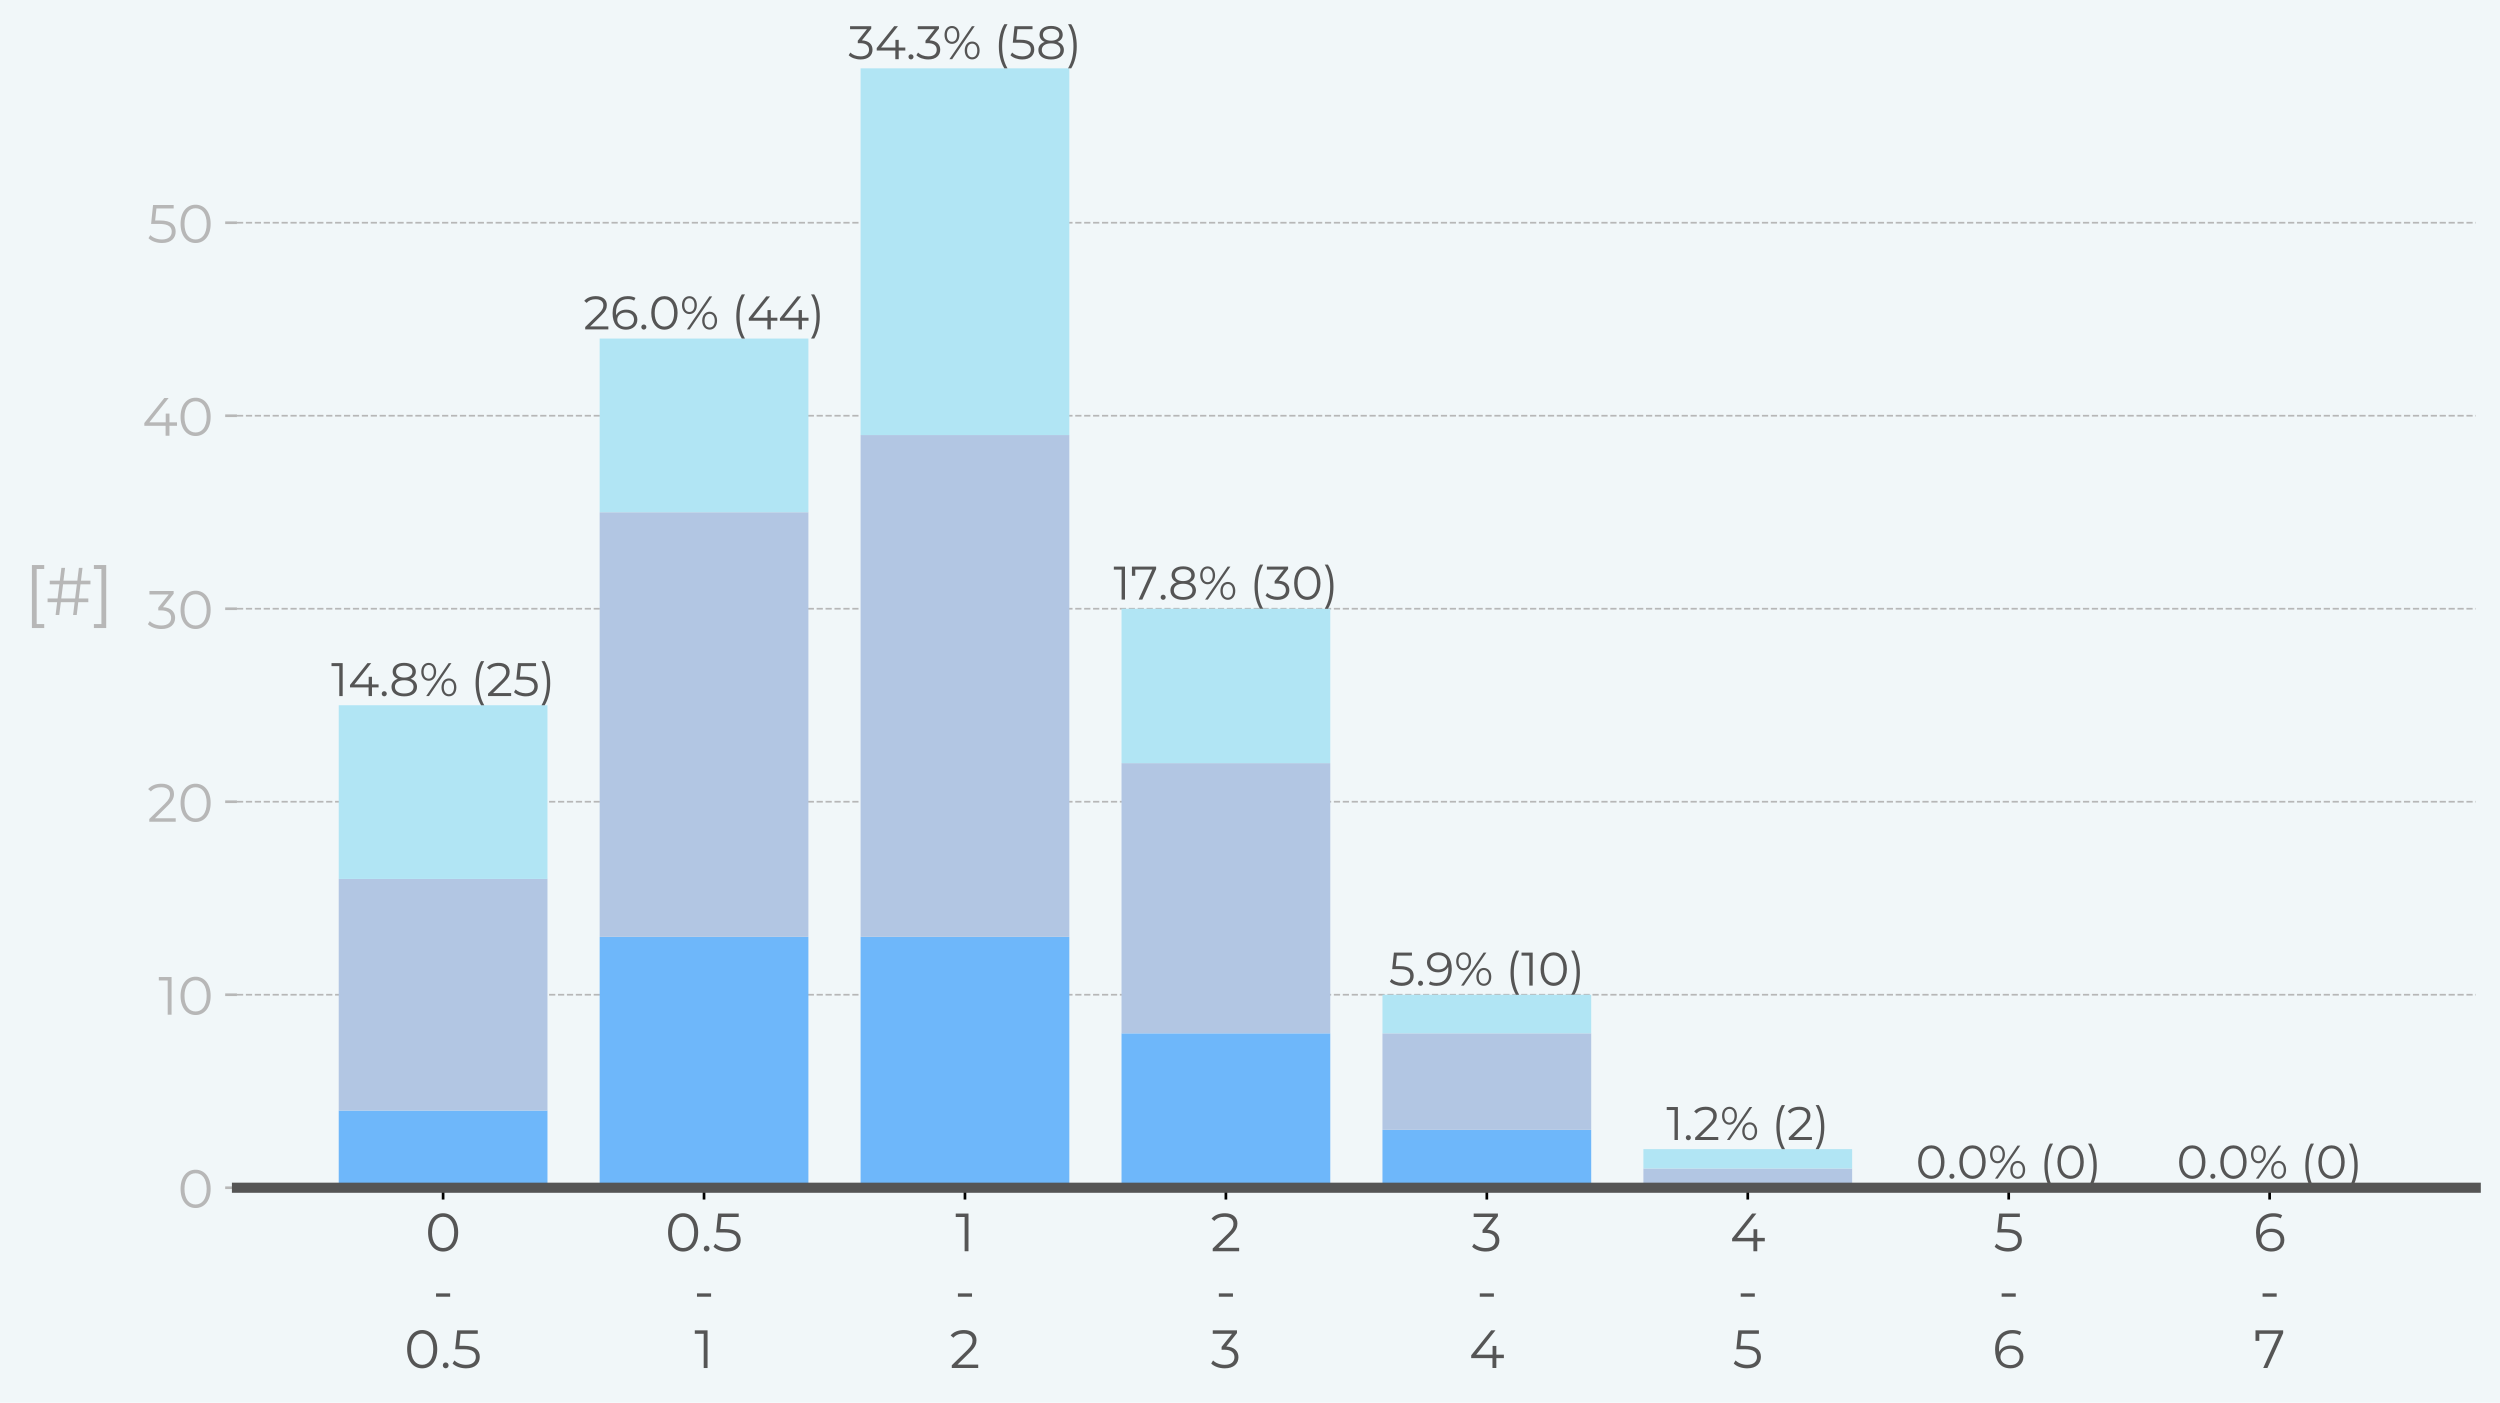
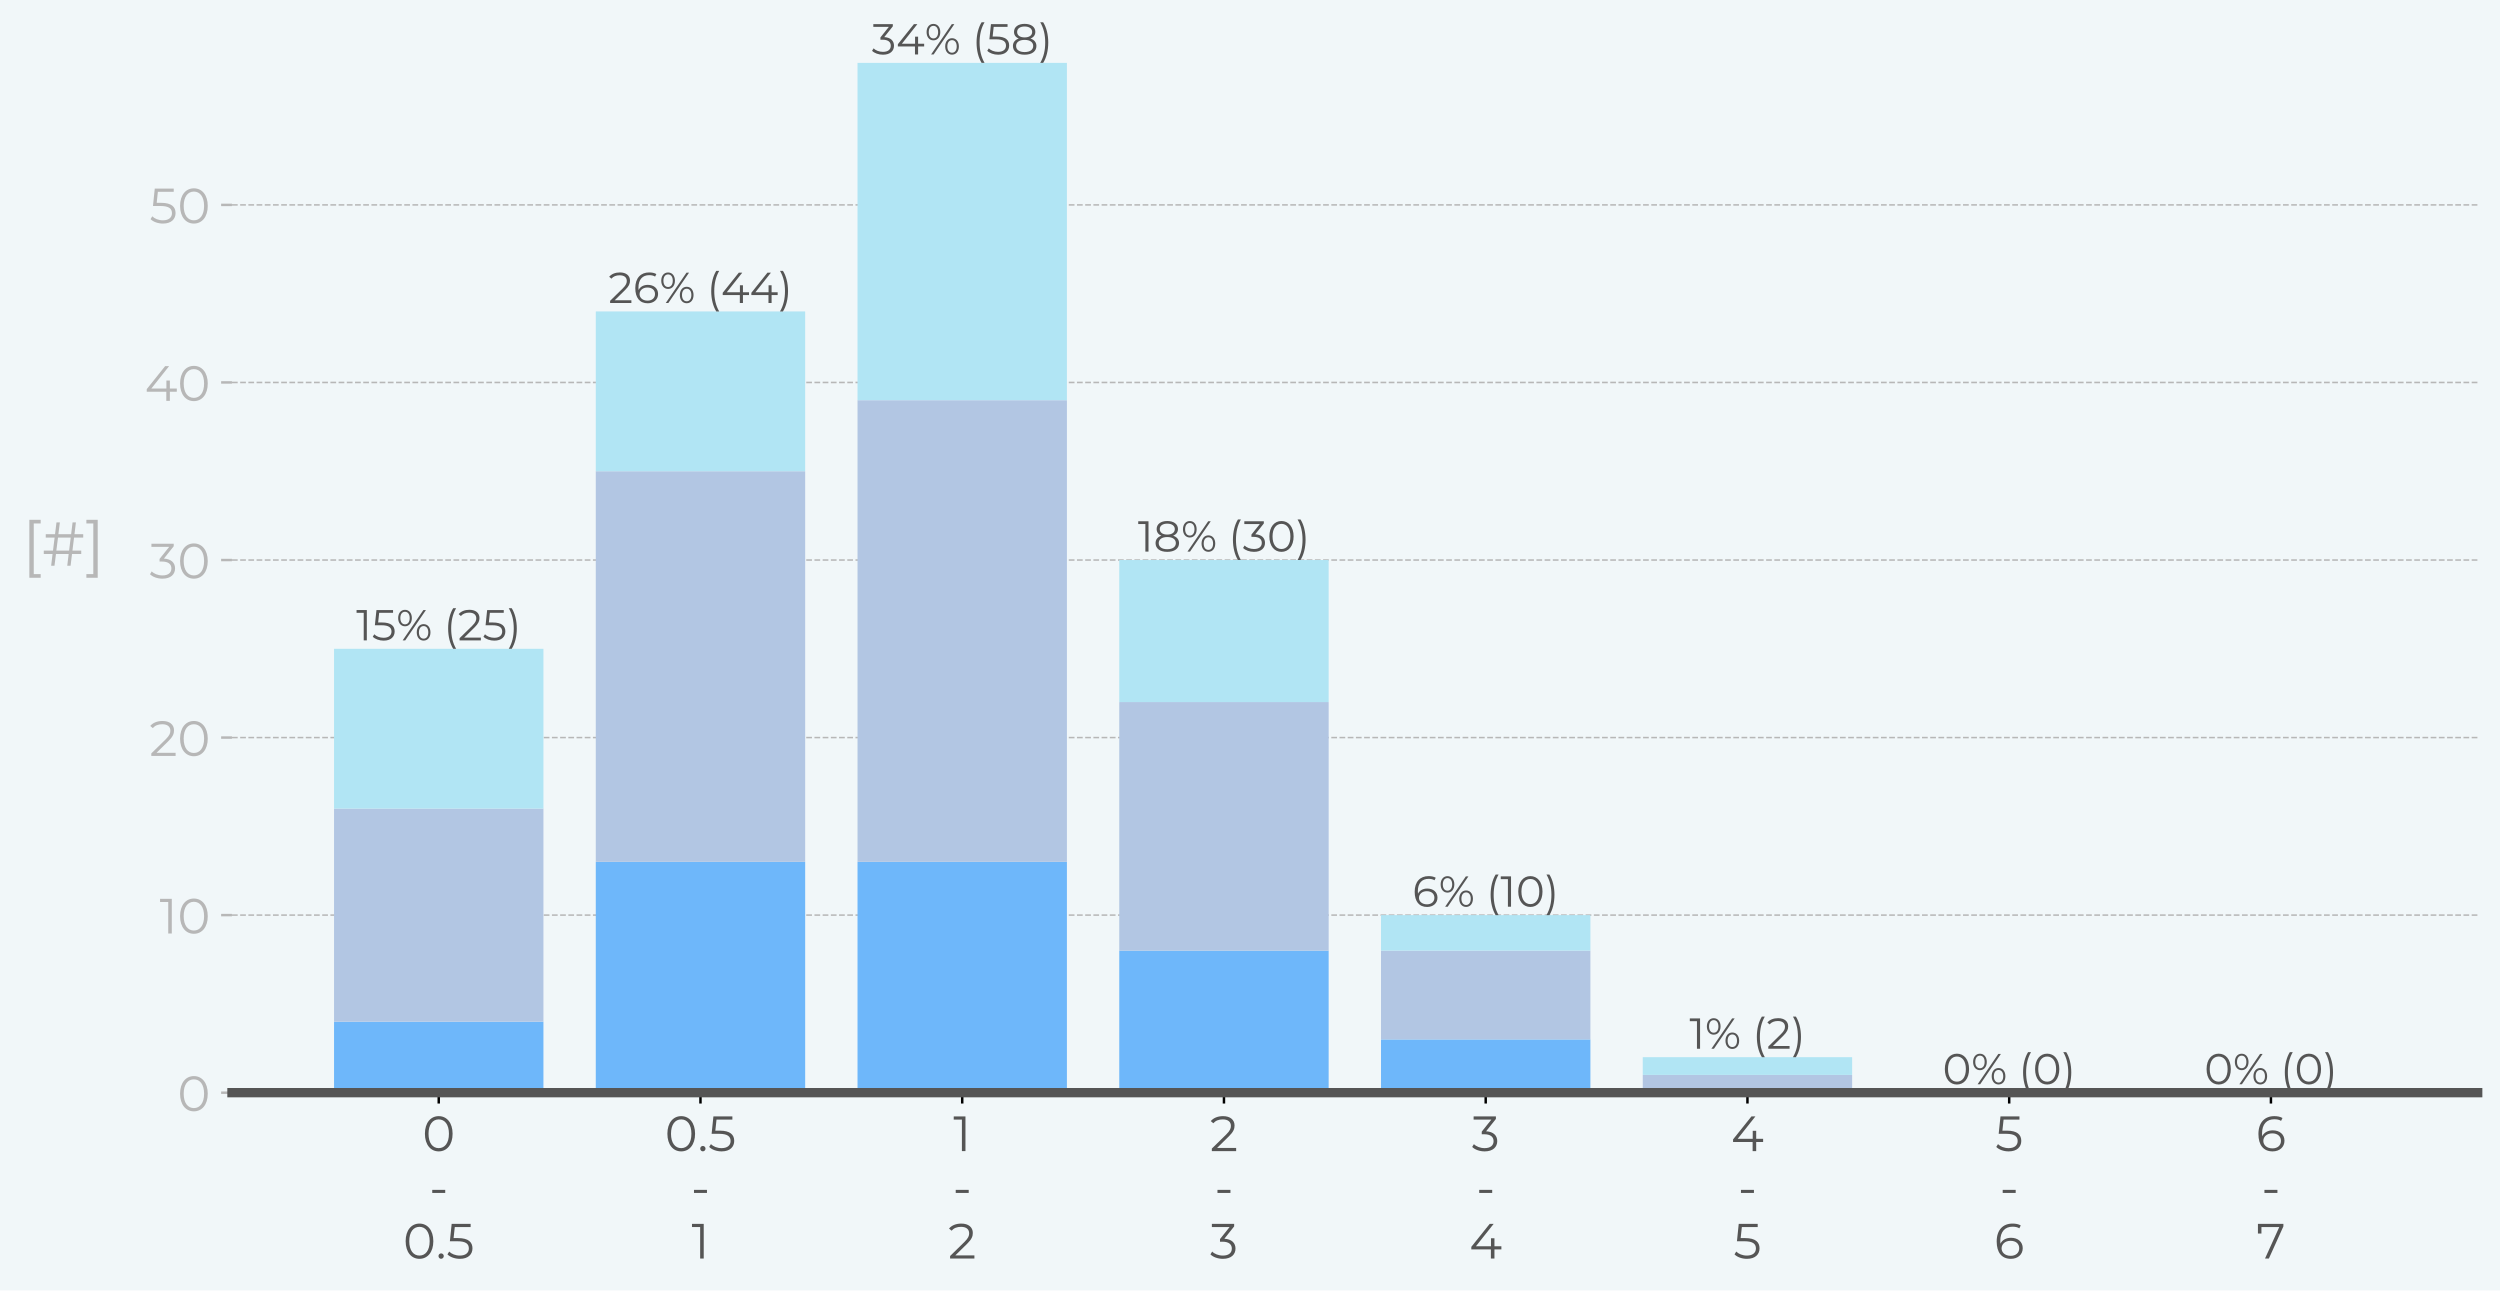
- <svg xmlns="http://www.w3.org/2000/svg" xmlns:xlink="http://www.w3.org/1999/xlink" width="742.895pt" height="416.827pt" viewBox="0 0 742.895 416.827" version="1.1">
+ <svg xmlns="http://www.w3.org/2000/svg" xmlns:xlink="http://www.w3.org/1999/xlink" width="807.524pt" height="416.827pt" viewBox="0 0 807.524 416.827" version="1.1">
  <defs>
    <style type="text/css">*{stroke-linejoin: round; stroke-linecap: butt}</style>
  </defs>
  <g id="figure_1">
    <g id="patch_1">
-       <path d="M 0 416.827  L 742.895 416.827  L 742.895 0  L 0 0  z " style="fill: #f1f7f9" />
+       <path d="M 0 416.827  L 807.524 416.827  L 807.524 0  L 0 0  z " style="fill: #f1f7f9" />
    </g>
    <g id="axes_1">
      <g id="patch_2">
-         <path d="M 70.415 352.945  L 735.695 352.945  L 735.695 20.305  L 70.415 20.305  z " style="fill: #f1f7f9" />
+         <path d="M 74.924 352.945  L 800.324 352.945  L 800.324 20.305  L 74.924 20.305  z " style="fill: #f1f7f9" />
      </g>
      <g id="matplotlib.axis_1">
        <g id="xtick_1">
          <g id="line2d_1">
            <defs>
-               <path id="m413737d25c" d="M 0 0  L 0 3.5  " style="stroke: #000000; stroke-width: 0.8" />
+               <path id="md877d43678" d="M 0 0  L 0 3.5  " style="stroke: #000000; stroke-width: 0.8" />
            </defs>
            <g>
-               <use xlink:href="#m413737d25c" x="131.67" y="352.945" style="stroke: #000000; stroke-width: 0.8" />
+               <use xlink:href="#md877d43678" x="141.715" y="352.945" style="stroke: #000000; stroke-width: 0.8" />
            </g>
          </g>
          <g id="text_1">
-             <g style="fill: #555555" transform="translate(126.3739 371.8178)scale(0.16 -0.16)">
+             <g style="fill: #555555" transform="translate(136.4184 371.8178)scale(0.16 -0.16)">
              <defs>
                <path id="Montserrat-Regular-30" d="M 2118 -38  C 3155 -38 3910 813 3910 2240  C 3910 3667 3155 4518 2118 4518  C 1082 4518 333 3667 333 2240  C 333 813 1082 -38 2118 -38  z M 2118 384  C 1338 384 800 1043 800 2240  C 800 3437 1338 4096 2118 4096  C 2899 4096 3437 3437 3437 2240  C 3437 1043 2899 384 2118 384  z " transform="scale(0.015625)" />
              </defs>
              <use xlink:href="#Montserrat-Regular-30" />
            </g>
-             <g style="fill: #555555" transform="translate(128.6139 389.1698)scale(0.16 -0.16)">
+             <g style="fill: #555555" transform="translate(138.6584 389.1698)scale(0.16 -0.16)">
              <defs>
                <path id="Montserrat-Regular-2d" d="M 384 1536  L 2061 1536  L 2061 1933  L 384 1933  L 384 1536  z " transform="scale(0.015625)" />
              </defs>
              <use xlink:href="#Montserrat-Regular-2d" />
            </g>
-             <g style="fill: #555555" transform="translate(120.1501 406.5218)scale(0.16 -0.16)">
+             <g style="fill: #555555" transform="translate(130.1947 406.5218)scale(0.16 -0.16)">
              <defs>
                <path id="Montserrat-Regular-2e" d="M 678 -32  C 864 -32 1024 122 1024 320  C 1024 518 864 666 678 666  C 493 666 339 518 339 320  C 339 122 493 -32 678 -32  z " transform="scale(0.015625)" />
                <path id="Montserrat-Regular-35" d="M 1510 2643  L 934 2643  L 1088 4070  L 3136 4070  L 3136 4480  L 685 4480  L 454 2234  L 1408 2234  C 2547 2234 2906 1875 2906 1299  C 2906 755 2502 384 1741 384  C 1165 384 653 602 365 902  L 141 538  C 486 186 1101 -38 1747 -38  C 2842 -38 3373 557 3373 1318  C 3373 2112 2861 2643 1510 2643  z " transform="scale(0.015625)" />
              </defs>
              <use xlink:href="#Montserrat-Regular-30" />
              <use xlink:href="#Montserrat-Regular-2e" x="66.2" />
              <use xlink:href="#Montserrat-Regular-35" x="87.4" />
            </g>
          </g>
        </g>
        <g id="xtick_2">
          <g id="line2d_2">
            <g>
-               <use xlink:href="#m413737d25c" x="209.209" y="352.945" style="stroke: #000000; stroke-width: 0.8" />
+               <use xlink:href="#md877d43678" x="226.26" y="352.945" style="stroke: #000000; stroke-width: 0.8" />
            </g>
          </g>
          <g id="text_2">
-             <g style="fill: #555555" transform="translate(197.6886 371.8178)scale(0.16 -0.16)">
+             <g style="fill: #555555" transform="translate(214.7401 371.8178)scale(0.16 -0.16)">
              <use xlink:href="#Montserrat-Regular-30" />
              <use xlink:href="#Montserrat-Regular-2e" x="66.2" />
              <use xlink:href="#Montserrat-Regular-35" x="87.4" />
            </g>
-             <g style="fill: #555555" transform="translate(206.1523 389.1698)scale(0.16 -0.16)">
-               <use xlink:href="#Montserrat-Regular-2d" />
-             </g>
-             <g style="fill: #555555" transform="translate(206.3211 406.5218)scale(0.16 -0.16)">
+             <g style="fill: #555555" transform="translate(223.2039 389.1698)scale(0.16 -0.16)">
+               <use xlink:href="#Montserrat-Regular-2d" />
+             </g>
+             <g style="fill: #555555" transform="translate(223.3726 406.5218)scale(0.16 -0.16)">
              <defs>
                <path id="Montserrat-Regular-31" d="M 58 4480  L 58 4070  L 1114 4070  L 1114 0  L 1574 0  L 1574 4480  L 58 4480  z " transform="scale(0.015625)" />
              </defs>
              <use xlink:href="#Montserrat-Regular-31" />
            </g>
          </g>
        </g>
        <g id="xtick_3">
          <g id="line2d_3">
            <g>
-               <use xlink:href="#m413737d25c" x="286.747" y="352.945" style="stroke: #000000; stroke-width: 0.8" />
+               <use xlink:href="#md877d43678" x="310.806" y="352.945" style="stroke: #000000; stroke-width: 0.8" />
            </g>
          </g>
          <g id="text_3">
-             <g style="fill: #555555" transform="translate(283.8596 371.8178)scale(0.16 -0.16)">
+             <g style="fill: #555555" transform="translate(307.9181 371.8178)scale(0.16 -0.16)">
              <use xlink:href="#Montserrat-Regular-31" />
            </g>
-             <g style="fill: #555555" transform="translate(283.6908 389.1698)scale(0.16 -0.16)">
-               <use xlink:href="#Montserrat-Regular-2d" />
-             </g>
-             <g style="fill: #555555" transform="translate(282.2033 406.5218)scale(0.16 -0.16)">
+             <g style="fill: #555555" transform="translate(307.7493 389.1698)scale(0.16 -0.16)">
+               <use xlink:href="#Montserrat-Regular-2d" />
+             </g>
+             <g style="fill: #555555" transform="translate(306.2618 406.5218)scale(0.16 -0.16)">
              <defs>
                <path id="Montserrat-Regular-32" d="M 928 410  L 2451 1907  C 3053 2496 3187 2880 3187 3309  C 3187 4058 2611 4518 1702 4518  C 1018 4518 461 4288 115 3878  L 442 3597  C 736 3936 1139 4096 1664 4096  C 2349 4096 2714 3776 2714 3258  C 2714 2950 2618 2650 2112 2150  L 250 326  L 250 0  L 3392 0  L 3392 410  L 928 410  z " transform="scale(0.015625)" />
              </defs>
              <use xlink:href="#Montserrat-Regular-32" />
            </g>
          </g>
        </g>
        <g id="xtick_4">
          <g id="line2d_4">
            <g>
-               <use xlink:href="#m413737d25c" x="364.286" y="352.945" style="stroke: #000000; stroke-width: 0.8" />
+               <use xlink:href="#md877d43678" x="395.351" y="352.945" style="stroke: #000000; stroke-width: 0.8" />
            </g>
          </g>
          <g id="text_4">
-             <g style="fill: #555555" transform="translate(359.7418 371.8178)scale(0.16 -0.16)">
+             <g style="fill: #555555" transform="translate(390.8073 371.8178)scale(0.16 -0.16)">
              <use xlink:href="#Montserrat-Regular-32" />
            </g>
-             <g style="fill: #555555" transform="translate(361.2293 389.1698)scale(0.16 -0.16)">
-               <use xlink:href="#Montserrat-Regular-2d" />
-             </g>
-             <g style="fill: #555555" transform="translate(359.773 406.5218)scale(0.16 -0.16)">
+             <g style="fill: #555555" transform="translate(392.2948 389.1698)scale(0.16 -0.16)">
+               <use xlink:href="#Montserrat-Regular-2d" />
+             </g>
+             <g style="fill: #555555" transform="translate(390.8385 406.5218)scale(0.16 -0.16)">
              <defs>
                <path id="Montserrat-Regular-33" d="M 1856 2560  L 3123 4154  L 3123 4480  L 243 4480  L 243 4070  L 2534 4070  L 1293 2515  L 1293 2176  L 1613 2176  C 2445 2176 2822 1824 2822 1286  C 2822 730 2413 384 1670 384  C 1088 384 570 602 282 902  L 58 538  C 403 186 1024 -38 1670 -38  C 2752 -38 3296 538 3296 1286  C 3296 2003 2816 2509 1856 2560  z " transform="scale(0.015625)" />
              </defs>
              <use xlink:href="#Montserrat-Regular-33" />
            </g>
          </g>
        </g>
        <g id="xtick_5">
          <g id="line2d_5">
            <g>
-               <use xlink:href="#m413737d25c" x="441.824" y="352.945" style="stroke: #000000; stroke-width: 0.8" />
+               <use xlink:href="#md877d43678" x="479.896" y="352.945" style="stroke: #000000; stroke-width: 0.8" />
            </g>
          </g>
          <g id="text_5">
-             <g style="fill: #555555" transform="translate(437.3115 371.8178)scale(0.16 -0.16)">
+             <g style="fill: #555555" transform="translate(475.384 371.8178)scale(0.16 -0.16)">
              <use xlink:href="#Montserrat-Regular-33" />
            </g>
-             <g style="fill: #555555" transform="translate(438.7677 389.1698)scale(0.16 -0.16)">
-               <use xlink:href="#Montserrat-Regular-2d" />
-             </g>
-             <g style="fill: #555555" transform="translate(436.5365 406.5218)scale(0.16 -0.16)">
+             <g style="fill: #555555" transform="translate(476.8402 389.1698)scale(0.16 -0.16)">
+               <use xlink:href="#Montserrat-Regular-2d" />
+             </g>
+             <g style="fill: #555555" transform="translate(474.609 406.5218)scale(0.16 -0.16)">
              <defs>
                <path id="Montserrat-Regular-34" d="M 4141 1587  L 3245 1587  L 3245 2624  L 2797 2624  L 2797 1587  L 851 1587  L 3142 4480  L 2630 4480  L 256 1510  L 256 1178  L 2784 1178  L 2784 0  L 3245 0  L 3245 1178  L 4141 1178  L 4141 1587  z " transform="scale(0.015625)" />
              </defs>
              <use xlink:href="#Montserrat-Regular-34" />
            </g>
          </g>
        </g>
        <g id="xtick_6">
          <g id="line2d_6">
            <g>
-               <use xlink:href="#m413737d25c" x="519.362" y="352.945" style="stroke: #000000; stroke-width: 0.8" />
+               <use xlink:href="#md877d43678" x="564.442" y="352.945" style="stroke: #000000; stroke-width: 0.8" />
            </g>
          </g>
          <g id="text_6">
-             <g style="fill: #555555" transform="translate(514.0749 371.8178)scale(0.16 -0.16)">
+             <g style="fill: #555555" transform="translate(559.1544 371.8178)scale(0.16 -0.16)">
              <use xlink:href="#Montserrat-Regular-34" />
            </g>
-             <g style="fill: #555555" transform="translate(516.3062 389.1698)scale(0.16 -0.16)">
-               <use xlink:href="#Montserrat-Regular-2d" />
-             </g>
-             <g style="fill: #555555" transform="translate(514.8349 406.5218)scale(0.16 -0.16)">
+             <g style="fill: #555555" transform="translate(561.3857 389.1698)scale(0.16 -0.16)">
+               <use xlink:href="#Montserrat-Regular-2d" />
+             </g>
+             <g style="fill: #555555" transform="translate(559.9144 406.5218)scale(0.16 -0.16)">
              <use xlink:href="#Montserrat-Regular-35" />
            </g>
          </g>
        </g>
        <g id="xtick_7">
          <g id="line2d_7">
            <g>
-               <use xlink:href="#m413737d25c" x="596.901" y="352.945" style="stroke: #000000; stroke-width: 0.8" />
+               <use xlink:href="#md877d43678" x="648.987" y="352.945" style="stroke: #000000; stroke-width: 0.8" />
            </g>
          </g>
          <g id="text_7">
-             <g style="fill: #555555" transform="translate(592.3734 371.8178)scale(0.16 -0.16)">
+             <g style="fill: #555555" transform="translate(644.4599 371.8178)scale(0.16 -0.16)">
              <use xlink:href="#Montserrat-Regular-35" />
            </g>
-             <g style="fill: #555555" transform="translate(593.8447 389.1698)scale(0.16 -0.16)">
-               <use xlink:href="#Montserrat-Regular-2d" />
-             </g>
-             <g style="fill: #555555" transform="translate(592.0284 406.5218)scale(0.16 -0.16)">
+             <g style="fill: #555555" transform="translate(645.9311 389.1698)scale(0.16 -0.16)">
+               <use xlink:href="#Montserrat-Regular-2d" />
+             </g>
+             <g style="fill: #555555" transform="translate(644.1149 406.5218)scale(0.16 -0.16)">
              <defs>
                <path id="Montserrat-Regular-36" d="M 2189 2682  C 1568 2682 1043 2406 819 1914  C 806 2048 800 2176 800 2278  C 800 3494 1421 4115 2387 4115  C 2720 4115 3027 4058 3258 3904  L 3443 4275  C 3162 4448 2784 4518 2381 4518  C 1165 4518 333 3725 333 2202  C 333 787 979 -38 2170 -38  C 3040 -38 3699 499 3699 1338  C 3699 2157 3078 2682 2189 2682  z M 2150 352  C 1376 352 966 819 966 1312  C 966 1869 1434 2291 2118 2291  C 2810 2291 3245 1914 3245 1325  C 3245 730 2797 352 2150 352  z " transform="scale(0.015625)" />
              </defs>
              <use xlink:href="#Montserrat-Regular-36" />
            </g>
          </g>
        </g>
        <g id="xtick_8">
          <g id="line2d_8">
            <g>
-               <use xlink:href="#m413737d25c" x="674.439" y="352.945" style="stroke: #000000; stroke-width: 0.8" />
+               <use xlink:href="#md877d43678" x="733.533" y="352.945" style="stroke: #000000; stroke-width: 0.8" />
            </g>
          </g>
          <g id="text_8">
-             <g style="fill: #555555" transform="translate(669.5669 371.8178)scale(0.16 -0.16)">
+             <g style="fill: #555555" transform="translate(728.6603 371.8178)scale(0.16 -0.16)">
              <use xlink:href="#Montserrat-Regular-36" />
            </g>
-             <g style="fill: #555555" transform="translate(671.3831 389.1698)scale(0.16 -0.16)">
-               <use xlink:href="#Montserrat-Regular-2d" />
-             </g>
-             <g style="fill: #555555" transform="translate(669.7269 406.5218)scale(0.16 -0.16)">
+             <g style="fill: #555555" transform="translate(730.4766 389.1698)scale(0.16 -0.16)">
+               <use xlink:href="#Montserrat-Regular-2d" />
+             </g>
+             <g style="fill: #555555" transform="translate(728.8203 406.5218)scale(0.16 -0.16)">
              <defs>
                <path id="Montserrat-Regular-37" d="M 205 4480  L 205 3232  L 659 3232  L 659 4070  L 2963 4070  L 1120 0  L 1619 0  L 3494 4154  L 3494 4480  L 205 4480  z " transform="scale(0.015625)" />
              </defs>
              <use xlink:href="#Montserrat-Regular-37" />
            </g>
          </g>
        </g>
      </g>
      <g id="matplotlib.axis_2">
        <g id="ytick_1">
          <g id="line2d_9">
-             <path d="M 70.415 352.945  L 735.695 352.945  " clip-path="url(#p06ac312269)" style="fill: none; stroke-dasharray: 1.85,0.8; stroke-dashoffset: 0; stroke: #b7b7b7; stroke-width: 0.5" />
+             <path d="M 74.924 352.945  L 800.324 352.945  " clip-path="url(#p39ea3e516c)" style="fill: none; stroke-dasharray: 1.85,0.8; stroke-dashoffset: 0; stroke: #b7b7b7; stroke-width: 0.5" />
          </g>
          <g id="line2d_10">
            <defs>
-               <path id="md0d1bc5f79" d="M 0 0  L -3.5 0  " style="stroke: #b7b7b7; stroke-width: 0.8" />
+               <path id="m208ead49e6" d="M 0 0  L -3.5 0  " style="stroke: #b7b7b7; stroke-width: 0.8" />
            </defs>
            <g>
-               <use xlink:href="#md0d1bc5f79" x="70.415" y="352.945" style="fill: #b7b7b7; stroke: #b7b7b7; stroke-width: 0.8" />
+               <use xlink:href="#m208ead49e6" x="74.924" y="352.945" style="fill: #b7b7b7; stroke: #b7b7b7; stroke-width: 0.8" />
            </g>
          </g>
          <g id="text_9">
-             <g style="fill: #b7b7b7" transform="translate(52.82225 358.8816)scale(0.16 -0.16)">
+             <g style="fill: #b7b7b7" transform="translate(57.33125 358.8816)scale(0.16 -0.16)">
              <use xlink:href="#Montserrat-Regular-30" />
            </g>
          </g>
        </g>
        <g id="ytick_2">
          <g id="line2d_11">
-             <path d="M 70.415 295.594  L 735.695 295.594  " clip-path="url(#p06ac312269)" style="fill: none; stroke-dasharray: 1.85,0.8; stroke-dashoffset: 0; stroke: #b7b7b7; stroke-width: 0.5" />
+             <path d="M 74.924 295.594  L 800.324 295.594  " clip-path="url(#p39ea3e516c)" style="fill: none; stroke-dasharray: 1.85,0.8; stroke-dashoffset: 0; stroke: #b7b7b7; stroke-width: 0.5" />
          </g>
          <g id="line2d_12">
            <g>
-               <use xlink:href="#md0d1bc5f79" x="70.415" y="295.594" style="fill: #b7b7b7; stroke: #b7b7b7; stroke-width: 0.8" />
+               <use xlink:href="#m208ead49e6" x="74.924" y="295.594" style="fill: #b7b7b7; stroke: #b7b7b7; stroke-width: 0.8" />
            </g>
          </g>
          <g id="text_10">
-             <g style="fill: #b7b7b7" transform="translate(47.04725 301.5298)scale(0.16 -0.16)">
+             <g style="fill: #b7b7b7" transform="translate(51.55625 301.5298)scale(0.16 -0.16)">
              <use xlink:href="#Montserrat-Regular-31" />
              <use xlink:href="#Montserrat-Regular-30" x="36.1" />
            </g>
          </g>
        </g>
        <g id="ytick_3">
          <g id="line2d_13">
-             <path d="M 70.415 238.242  L 735.695 238.242  " clip-path="url(#p06ac312269)" style="fill: none; stroke-dasharray: 1.85,0.8; stroke-dashoffset: 0; stroke: #b7b7b7; stroke-width: 0.5" />
+             <path d="M 74.924 238.242  L 800.324 238.242  " clip-path="url(#p39ea3e516c)" style="fill: none; stroke-dasharray: 1.85,0.8; stroke-dashoffset: 0; stroke: #b7b7b7; stroke-width: 0.5" />
          </g>
          <g id="line2d_14">
            <g>
-               <use xlink:href="#md0d1bc5f79" x="70.415" y="238.242" style="fill: #b7b7b7; stroke: #b7b7b7; stroke-width: 0.8" />
+               <use xlink:href="#m208ead49e6" x="74.924" y="238.242" style="fill: #b7b7b7; stroke: #b7b7b7; stroke-width: 0.8" />
            </g>
          </g>
          <g id="text_11">
-             <g style="fill: #b7b7b7" transform="translate(43.73475 244.1781)scale(0.16 -0.16)">
+             <g style="fill: #b7b7b7" transform="translate(48.24375 244.1781)scale(0.16 -0.16)">
              <use xlink:href="#Montserrat-Regular-32" />
              <use xlink:href="#Montserrat-Regular-30" x="56.8" />
            </g>
          </g>
        </g>
        <g id="ytick_4">
          <g id="line2d_15">
-             <path d="M 70.415 180.89  L 735.695 180.89  " clip-path="url(#p06ac312269)" style="fill: none; stroke-dasharray: 1.85,0.8; stroke-dashoffset: 0; stroke: #b7b7b7; stroke-width: 0.5" />
+             <path d="M 74.924 180.89  L 800.324 180.89  " clip-path="url(#p39ea3e516c)" style="fill: none; stroke-dasharray: 1.85,0.8; stroke-dashoffset: 0; stroke: #b7b7b7; stroke-width: 0.5" />
          </g>
          <g id="line2d_16">
            <g>
-               <use xlink:href="#md0d1bc5f79" x="70.415" y="180.89" style="fill: #b7b7b7; stroke: #b7b7b7; stroke-width: 0.8" />
+               <use xlink:href="#m208ead49e6" x="74.924" y="180.89" style="fill: #b7b7b7; stroke: #b7b7b7; stroke-width: 0.8" />
            </g>
          </g>
          <g id="text_12">
-             <g style="fill: #b7b7b7" transform="translate(43.79725 186.8264)scale(0.16 -0.16)">
+             <g style="fill: #b7b7b7" transform="translate(48.30625 186.8264)scale(0.16 -0.16)">
              <use xlink:href="#Montserrat-Regular-33" />
              <use xlink:href="#Montserrat-Regular-30" x="56.4" />
            </g>
          </g>
        </g>
        <g id="ytick_5">
          <g id="line2d_17">
-             <path d="M 70.415 123.538  L 735.695 123.538  " clip-path="url(#p06ac312269)" style="fill: none; stroke-dasharray: 1.85,0.8; stroke-dashoffset: 0; stroke: #b7b7b7; stroke-width: 0.5" />
+             <path d="M 74.924 123.538  L 800.324 123.538  " clip-path="url(#p39ea3e516c)" style="fill: none; stroke-dasharray: 1.85,0.8; stroke-dashoffset: 0; stroke: #b7b7b7; stroke-width: 0.5" />
          </g>
          <g id="line2d_18">
            <g>
-               <use xlink:href="#md0d1bc5f79" x="70.415" y="123.538" style="fill: #b7b7b7; stroke: #b7b7b7; stroke-width: 0.8" />
+               <use xlink:href="#m208ead49e6" x="74.924" y="123.538" style="fill: #b7b7b7; stroke: #b7b7b7; stroke-width: 0.8" />
            </g>
          </g>
          <g id="text_13">
-             <g style="fill: #b7b7b7" transform="translate(42.24725 129.4747)scale(0.16 -0.16)">
+             <g style="fill: #b7b7b7" transform="translate(46.75625 129.4747)scale(0.16 -0.16)">
              <use xlink:href="#Montserrat-Regular-34" />
              <use xlink:href="#Montserrat-Regular-30" x="66.1" />
            </g>
          </g>
        </g>
        <g id="ytick_6">
          <g id="line2d_19">
-             <path d="M 70.415 66.187  L 735.695 66.187  " clip-path="url(#p06ac312269)" style="fill: none; stroke-dasharray: 1.85,0.8; stroke-dashoffset: 0; stroke: #b7b7b7; stroke-width: 0.5" />
+             <path d="M 74.924 66.187  L 800.324 66.187  " clip-path="url(#p39ea3e516c)" style="fill: none; stroke-dasharray: 1.85,0.8; stroke-dashoffset: 0; stroke: #b7b7b7; stroke-width: 0.5" />
          </g>
          <g id="line2d_20">
            <g>
-               <use xlink:href="#md0d1bc5f79" x="70.415" y="66.187" style="fill: #b7b7b7; stroke: #b7b7b7; stroke-width: 0.8" />
+               <use xlink:href="#m208ead49e6" x="74.924" y="66.187" style="fill: #b7b7b7; stroke: #b7b7b7; stroke-width: 0.8" />
            </g>
          </g>
          <g id="text_14">
-             <g style="fill: #b7b7b7" transform="translate(43.76725 72.12294)scale(0.16 -0.16)">
+             <g style="fill: #b7b7b7" transform="translate(48.27625 72.12294)scale(0.16 -0.16)">
              <use xlink:href="#Montserrat-Regular-35" />
              <use xlink:href="#Montserrat-Regular-30" x="56.6" />
            </g>
          </g>
        </g>
        <g id="text_15">
          <g style="fill: #b7b7b7" transform="translate(7.2 182.7441)scale(0.2 -0.2)">
            <defs>
              <path id="Montserrat-Regular-5b" d="M 730 -1242  L 1901 -1242  L 1901 -864  L 1184 -864  L 1184 4371  L 1901 4371  L 1901 4749  L 730 4749  L 730 -1242  z " transform="scale(0.015625)" />
              <path id="Montserrat-Regular-23" d="M 4262 2912  L 4262 3264  L 3360 3264  L 3507 4480  L 3162 4480  L 3014 3264  L 1696 3264  L 1850 4480  L 1498 4480  L 1350 3264  L 390 3264  L 390 2912  L 1306 2912  L 1139 1568  L 186 1568  L 186 1216  L 1094 1216  L 947 0  L 1293 0  L 1446 1216  L 2758 1216  L 2611 0  L 2957 0  L 3104 1216  L 4058 1216  L 4058 1568  L 3149 1568  L 3315 2912  L 4262 2912  z M 2803 1568  L 1485 1568  L 1658 2912  L 2970 2912  L 2803 1568  z " transform="scale(0.015625)" />
              <path id="Montserrat-Regular-5d" d="M 1306 -1242  L 1306 4749  L 134 4749  L 134 4371  L 851 4371  L 851 -864  L 134 -864  L 134 -1242  L 1306 -1242  z " transform="scale(0.015625)" />
            </defs>
            <use xlink:href="#Montserrat-Regular-5b" />
            <use xlink:href="#Montserrat-Regular-23" x="31.8" />
            <use xlink:href="#Montserrat-Regular-5d" x="101.4" />
          </g>
        </g>
      </g>
      <g id="patch_3">
-         <path d="M 100.655 352.945  L 162.686 352.945  L 162.686 330.005  L 100.655 330.005  z " clip-path="url(#p06ac312269)" style="fill: #6eb7fa" />
+         <path d="M 107.896 352.945  L 175.533 352.945  L 175.533 330.005  L 107.896 330.005  z " clip-path="url(#p39ea3e516c)" style="fill: #6eb7fa" />
      </g>
      <g id="patch_4">
-         <path d="M 178.193 352.945  L 240.224 352.945  L 240.224 278.388  L 178.193 278.388  z " clip-path="url(#p06ac312269)" style="fill: #6eb7fa" />
+         <path d="M 192.442 352.945  L 260.078 352.945  L 260.078 278.388  L 192.442 278.388  z " clip-path="url(#p39ea3e516c)" style="fill: #6eb7fa" />
      </g>
      <g id="patch_5">
-         <path d="M 255.732 352.945  L 317.762 352.945  L 317.762 278.388  L 255.732 278.388  z " clip-path="url(#p06ac312269)" style="fill: #6eb7fa" />
+         <path d="M 276.987 352.945  L 344.624 352.945  L 344.624 278.388  L 276.987 278.388  z " clip-path="url(#p39ea3e516c)" style="fill: #6eb7fa" />
      </g>
      <g id="patch_6">
-         <path d="M 333.27 352.945  L 395.301 352.945  L 395.301 307.064  L 333.27 307.064  z " clip-path="url(#p06ac312269)" style="fill: #6eb7fa" />
+         <path d="M 361.533 352.945  L 429.169 352.945  L 429.169 307.064  L 361.533 307.064  z " clip-path="url(#p39ea3e516c)" style="fill: #6eb7fa" />
      </g>
      <g id="patch_7">
-         <path d="M 410.809 352.945  L 472.839 352.945  L 472.839 335.74  L 410.809 335.74  z " clip-path="url(#p06ac312269)" style="fill: #6eb7fa" />
+         <path d="M 446.078 352.945  L 513.715 352.945  L 513.715 335.74  L 446.078 335.74  z " clip-path="url(#p39ea3e516c)" style="fill: #6eb7fa" />
      </g>
      <g id="patch_8">
-         <path d="M 488.347 352.945  L 550.378 352.945  L 550.378 352.945  L 488.347 352.945  z " clip-path="url(#p06ac312269)" style="fill: #6eb7fa" />
+         <path d="M 530.624 352.945  L 598.26 352.945  L 598.26 352.945  L 530.624 352.945  z " clip-path="url(#p39ea3e516c)" style="fill: #6eb7fa" />
      </g>
      <g id="patch_9">
-         <path d="M 565.886 352.945  L 627.916 352.945  L 627.916 352.945  L 565.886 352.945  z " clip-path="url(#p06ac312269)" style="fill: #6eb7fa" />
+         <path d="M 615.169 352.945  L 682.806 352.945  L 682.806 352.945  L 615.169 352.945  z " clip-path="url(#p39ea3e516c)" style="fill: #6eb7fa" />
      </g>
      <g id="patch_10">
-         <path d="M 643.424 352.945  L 705.455 352.945  L 705.455 352.945  L 643.424 352.945  z " clip-path="url(#p06ac312269)" style="fill: #6eb7fa" />
+         <path d="M 699.715 352.945  L 767.351 352.945  L 767.351 352.945  L 699.715 352.945  z " clip-path="url(#p39ea3e516c)" style="fill: #6eb7fa" />
      </g>
      <g id="patch_11">
-         <path d="M 100.655 330.005  L 162.686 330.005  L 162.686 261.183  L 100.655 261.183  z " clip-path="url(#p06ac312269)" style="fill: #b2c6e3" />
+         <path d="M 107.896 330.005  L 175.533 330.005  L 175.533 261.183  L 107.896 261.183  z " clip-path="url(#p39ea3e516c)" style="fill: #b2c6e3" />
      </g>
      <g id="patch_12">
-         <path d="M 178.193 278.388  L 240.224 278.388  L 240.224 152.214  L 178.193 152.214  z " clip-path="url(#p06ac312269)" style="fill: #b2c6e3" />
+         <path d="M 192.442 278.388  L 260.078 278.388  L 260.078 152.214  L 192.442 152.214  z " clip-path="url(#p39ea3e516c)" style="fill: #b2c6e3" />
      </g>
      <g id="patch_13">
-         <path d="M 255.732 278.388  L 317.762 278.388  L 317.762 129.274  L 255.732 129.274  z " clip-path="url(#p06ac312269)" style="fill: #b2c6e3" />
+         <path d="M 276.987 278.388  L 344.624 278.388  L 344.624 129.274  L 276.987 129.274  z " clip-path="url(#p39ea3e516c)" style="fill: #b2c6e3" />
      </g>
      <g id="patch_14">
-         <path d="M 333.27 307.064  L 395.301 307.064  L 395.301 226.772  L 333.27 226.772  z " clip-path="url(#p06ac312269)" style="fill: #b2c6e3" />
+         <path d="M 361.533 307.064  L 429.169 307.064  L 429.169 226.772  L 361.533 226.772  z " clip-path="url(#p39ea3e516c)" style="fill: #b2c6e3" />
      </g>
      <g id="patch_15">
-         <path d="M 410.809 335.74  L 472.839 335.74  L 472.839 307.064  L 410.809 307.064  z " clip-path="url(#p06ac312269)" style="fill: #b2c6e3" />
+         <path d="M 446.078 335.74  L 513.715 335.74  L 513.715 307.064  L 446.078 307.064  z " clip-path="url(#p39ea3e516c)" style="fill: #b2c6e3" />
      </g>
      <g id="patch_16">
-         <path d="M 488.347 352.945  L 550.378 352.945  L 550.378 347.21  L 488.347 347.21  z " clip-path="url(#p06ac312269)" style="fill: #b2c6e3" />
+         <path d="M 530.624 352.945  L 598.26 352.945  L 598.26 347.21  L 530.624 347.21  z " clip-path="url(#p39ea3e516c)" style="fill: #b2c6e3" />
      </g>
      <g id="patch_17">
-         <path d="M 565.886 352.945  L 627.916 352.945  L 627.916 352.945  L 565.886 352.945  z " clip-path="url(#p06ac312269)" style="fill: #b2c6e3" />
+         <path d="M 615.169 352.945  L 682.806 352.945  L 682.806 352.945  L 615.169 352.945  z " clip-path="url(#p39ea3e516c)" style="fill: #b2c6e3" />
      </g>
      <g id="patch_18">
-         <path d="M 643.424 352.945  L 705.455 352.945  L 705.455 352.945  L 643.424 352.945  z " clip-path="url(#p06ac312269)" style="fill: #b2c6e3" />
+         <path d="M 699.715 352.945  L 767.351 352.945  L 767.351 352.945  L 699.715 352.945  z " clip-path="url(#p39ea3e516c)" style="fill: #b2c6e3" />
      </g>
      <g id="patch_19">
-         <path d="M 100.655 261.183  L 162.686 261.183  L 162.686 209.566  L 100.655 209.566  z " clip-path="url(#p06ac312269)" style="fill: #b1e5f4" />
+         <path d="M 107.896 261.183  L 175.533 261.183  L 175.533 209.566  L 107.896 209.566  z " clip-path="url(#p39ea3e516c)" style="fill: #b1e5f4" />
      </g>
      <g id="patch_20">
-         <path d="M 178.193 152.214  L 240.224 152.214  L 240.224 100.598  L 178.193 100.598  z " clip-path="url(#p06ac312269)" style="fill: #b1e5f4" />
+         <path d="M 192.442 152.214  L 260.078 152.214  L 260.078 100.598  L 192.442 100.598  z " clip-path="url(#p39ea3e516c)" style="fill: #b1e5f4" />
      </g>
      <g id="patch_21">
-         <path d="M 255.732 129.274  L 317.762 129.274  L 317.762 20.305  L 255.732 20.305  z " clip-path="url(#p06ac312269)" style="fill: #b1e5f4" />
+         <path d="M 276.987 129.274  L 344.624 129.274  L 344.624 20.305  L 276.987 20.305  z " clip-path="url(#p39ea3e516c)" style="fill: #b1e5f4" />
      </g>
      <g id="patch_22">
-         <path d="M 333.27 226.772  L 395.301 226.772  L 395.301 180.89  L 333.27 180.89  z " clip-path="url(#p06ac312269)" style="fill: #b1e5f4" />
+         <path d="M 361.533 226.772  L 429.169 226.772  L 429.169 180.89  L 361.533 180.89  z " clip-path="url(#p39ea3e516c)" style="fill: #b1e5f4" />
      </g>
      <g id="patch_23">
-         <path d="M 410.809 307.064  L 472.839 307.064  L 472.839 295.594  L 410.809 295.594  z " clip-path="url(#p06ac312269)" style="fill: #b1e5f4" />
+         <path d="M 446.078 307.064  L 513.715 307.064  L 513.715 295.594  L 446.078 295.594  z " clip-path="url(#p39ea3e516c)" style="fill: #b1e5f4" />
      </g>
      <g id="patch_24">
-         <path d="M 488.347 347.21  L 550.378 347.21  L 550.378 341.475  L 488.347 341.475  z " clip-path="url(#p06ac312269)" style="fill: #b1e5f4" />
+         <path d="M 530.624 347.21  L 598.26 347.21  L 598.26 341.475  L 530.624 341.475  z " clip-path="url(#p39ea3e516c)" style="fill: #b1e5f4" />
      </g>
      <g id="patch_25">
-         <path d="M 565.886 352.945  L 627.916 352.945  L 627.916 352.945  L 565.886 352.945  z " clip-path="url(#p06ac312269)" style="fill: #b1e5f4" />
+         <path d="M 615.169 352.945  L 682.806 352.945  L 682.806 352.945  L 615.169 352.945  z " clip-path="url(#p39ea3e516c)" style="fill: #b1e5f4" />
      </g>
      <g id="patch_26">
-         <path d="M 643.424 352.945  L 705.455 352.945  L 705.455 352.945  L 643.424 352.945  z " clip-path="url(#p06ac312269)" style="fill: #b1e5f4" />
+         <path d="M 699.715 352.945  L 767.351 352.945  L 767.351 352.945  L 699.715 352.945  z " clip-path="url(#p39ea3e516c)" style="fill: #b1e5f4" />
      </g>
      <g id="text_16">
-         <g style="fill: #555555" transform="translate(98.38514 206.8491)scale(0.14 -0.14)">
+         <g style="fill: #555555" transform="translate(115.0447 206.8491)scale(0.14 -0.14)">
          <defs>
-             <path id="Montserrat-Regular-38" d="M 2899 2349  C 3360 2528 3616 2867 3616 3334  C 3616 4064 2982 4518 2035 4518  C 1088 4518 467 4064 467 3334  C 467 2867 717 2528 1171 2349  C 614 2163 307 1786 307 1248  C 307 454 960 -38 2035 -38  C 3104 -38 3776 454 3776 1248  C 3776 1779 3462 2163 2899 2349  z M 928 3322  C 928 3821 1357 4128 2035 4128  C 2707 4128 3149 3821 3149 3315  C 3149 2829 2733 2515 2035 2515  C 1338 2515 928 2829 928 3322  z M 2035 352  C 1242 352 774 698 774 1254  C 774 1805 1242 2150 2035 2150  C 2829 2150 3302 1805 3302 1254  C 3302 698 2829 352 2035 352  z " transform="scale(0.015625)" />
            <path id="Montserrat-Regular-25" d="M 1280 2080  C 1875 2080 2291 2560 2291 3296  C 2291 4032 1875 4512 1280 4512  C 678 4512 269 4026 269 3296  C 269 2566 678 2080 1280 2080  z M 934 0  L 1312 0  L 4371 4480  L 3994 4480  L 934 0  z M 1280 2368  C 858 2368 589 2720 589 3296  C 589 3872 858 4224 1280 4224  C 1696 4224 1971 3878 1971 3296  C 1971 2714 1696 2368 1280 2368  z M 4026 -32  C 4627 -32 5037 454 5037 1184  C 5037 1914 4627 2400 4026 2400  C 3430 2400 3014 1914 3014 1184  C 3014 454 3430 -32 4026 -32  z M 4026 256  C 3610 256 3334 602 3334 1184  C 3334 1766 3610 2112 4026 2112  C 4448 2112 4717 1760 4717 1184  C 4717 608 4448 256 4026 256  z " transform="scale(0.015625)" />
            <path id="Montserrat-Regular-20" transform="scale(0.015625)" />
            <path id="Montserrat-Regular-28" d="M 1408 -1242  L 1843 -1242  C 1338 -365 1114 614 1114 1754  C 1114 2893 1338 3872 1843 4749  L 1408 4749  C 934 3987 666 2931 666 1754  C 666 576 934 -467 1408 -1242  z " transform="scale(0.015625)" />
            <path id="Montserrat-Regular-29" d="M 691 -1242  C 1171 -467 1440 576 1440 1754  C 1440 2931 1171 3987 691 4749  L 256 4749  C 768 3872 992 2893 992 1754  C 992 614 768 -365 256 -1242  L 691 -1242  z " transform="scale(0.015625)" />
          </defs>
          <use xlink:href="#Montserrat-Regular-31" />
-           <use xlink:href="#Montserrat-Regular-34" x="36.1" />
-           <use xlink:href="#Montserrat-Regular-2e" x="102.2" />
-           <use xlink:href="#Montserrat-Regular-38" x="123.4" />
-           <use xlink:href="#Montserrat-Regular-25" x="187.2" />
-           <use xlink:href="#Montserrat-Regular-20" x="270.1" />
-           <use xlink:href="#Montserrat-Regular-28" x="296.3" />
-           <use xlink:href="#Montserrat-Regular-32" x="329.2" />
-           <use xlink:href="#Montserrat-Regular-35" x="386" />
-           <use xlink:href="#Montserrat-Regular-29" x="442.6" />
+           <use xlink:href="#Montserrat-Regular-35" x="36.1" />
+           <use xlink:href="#Montserrat-Regular-25" x="92.7" />
+           <use xlink:href="#Montserrat-Regular-20" x="175.6" />
+           <use xlink:href="#Montserrat-Regular-28" x="201.8" />
+           <use xlink:href="#Montserrat-Regular-32" x="234.7" />
+           <use xlink:href="#Montserrat-Regular-35" x="291.5" />
+           <use xlink:href="#Montserrat-Regular-29" x="348.1" />
        </g>
      </g>
      <g id="text_17">
-         <g style="fill: #555555" transform="translate(173.3533 97.88085)scale(0.14 -0.14)">
+         <g style="fill: #555555" transform="translate(196.5232 97.88085)scale(0.14 -0.14)">
          <use xlink:href="#Montserrat-Regular-32" />
          <use xlink:href="#Montserrat-Regular-36" x="56.8" />
-           <use xlink:href="#Montserrat-Regular-2e" x="117.7" />
-           <use xlink:href="#Montserrat-Regular-30" x="138.9" />
-           <use xlink:href="#Montserrat-Regular-25" x="205.1" />
-           <use xlink:href="#Montserrat-Regular-20" x="288" />
-           <use xlink:href="#Montserrat-Regular-28" x="314.2" />
-           <use xlink:href="#Montserrat-Regular-34" x="347.1" />
-           <use xlink:href="#Montserrat-Regular-34" x="413.2" />
-           <use xlink:href="#Montserrat-Regular-29" x="479.3" />
+           <use xlink:href="#Montserrat-Regular-25" x="117.7" />
+           <use xlink:href="#Montserrat-Regular-20" x="200.6" />
+           <use xlink:href="#Montserrat-Regular-28" x="226.8" />
+           <use xlink:href="#Montserrat-Regular-34" x="259.7" />
+           <use xlink:href="#Montserrat-Regular-34" x="325.8" />
+           <use xlink:href="#Montserrat-Regular-29" x="391.9" />
        </g>
      </g>
      <g id="text_18">
-         <g style="fill: #555555" transform="translate(252.0675 17.58844)scale(0.14 -0.14)">
+         <g style="fill: #555555" transform="translate(281.5587 17.58844)scale(0.14 -0.14)">
+           <defs>
+             <path id="Montserrat-Regular-38" d="M 2899 2349  C 3360 2528 3616 2867 3616 3334  C 3616 4064 2982 4518 2035 4518  C 1088 4518 467 4064 467 3334  C 467 2867 717 2528 1171 2349  C 614 2163 307 1786 307 1248  C 307 454 960 -38 2035 -38  C 3104 -38 3776 454 3776 1248  C 3776 1779 3462 2163 2899 2349  z M 928 3322  C 928 3821 1357 4128 2035 4128  C 2707 4128 3149 3821 3149 3315  C 3149 2829 2733 2515 2035 2515  C 1338 2515 928 2829 928 3322  z M 2035 352  C 1242 352 774 698 774 1254  C 774 1805 1242 2150 2035 2150  C 2829 2150 3302 1805 3302 1254  C 3302 698 2829 352 2035 352  z " transform="scale(0.015625)" />
+           </defs>
          <use xlink:href="#Montserrat-Regular-33" />
          <use xlink:href="#Montserrat-Regular-34" x="56.4" />
-           <use xlink:href="#Montserrat-Regular-2e" x="122.5" />
-           <use xlink:href="#Montserrat-Regular-33" x="143.7" />
-           <use xlink:href="#Montserrat-Regular-25" x="200.1" />
-           <use xlink:href="#Montserrat-Regular-20" x="283" />
-           <use xlink:href="#Montserrat-Regular-28" x="309.2" />
-           <use xlink:href="#Montserrat-Regular-35" x="342.1" />
-           <use xlink:href="#Montserrat-Regular-38" x="398.7" />
-           <use xlink:href="#Montserrat-Regular-29" x="462.5" />
+           <use xlink:href="#Montserrat-Regular-25" x="122.5" />
+           <use xlink:href="#Montserrat-Regular-20" x="205.4" />
+           <use xlink:href="#Montserrat-Regular-28" x="231.6" />
+           <use xlink:href="#Montserrat-Regular-35" x="264.5" />
+           <use xlink:href="#Montserrat-Regular-38" x="321.1" />
+           <use xlink:href="#Montserrat-Regular-29" x="384.9" />
        </g>
      </g>
      <g id="text_19">
-         <g style="fill: #555555" transform="translate(330.8583 178.1733)scale(0.14 -0.14)">
+         <g style="fill: #555555" transform="translate(367.5315 178.1733)scale(0.14 -0.14)">
          <use xlink:href="#Montserrat-Regular-31" />
-           <use xlink:href="#Montserrat-Regular-37" x="36.1" />
-           <use xlink:href="#Montserrat-Regular-2e" x="95" />
-           <use xlink:href="#Montserrat-Regular-38" x="116.2" />
-           <use xlink:href="#Montserrat-Regular-25" x="180" />
-           <use xlink:href="#Montserrat-Regular-20" x="262.9" />
-           <use xlink:href="#Montserrat-Regular-28" x="289.1" />
-           <use xlink:href="#Montserrat-Regular-33" x="322" />
-           <use xlink:href="#Montserrat-Regular-30" x="378.4" />
-           <use xlink:href="#Montserrat-Regular-29" x="444.6" />
+           <use xlink:href="#Montserrat-Regular-38" x="36.1" />
+           <use xlink:href="#Montserrat-Regular-25" x="99.9" />
+           <use xlink:href="#Montserrat-Regular-20" x="182.8" />
+           <use xlink:href="#Montserrat-Regular-28" x="209" />
+           <use xlink:href="#Montserrat-Regular-33" x="241.9" />
+           <use xlink:href="#Montserrat-Regular-30" x="298.3" />
+           <use xlink:href="#Montserrat-Regular-29" x="364.5" />
        </g>
      </g>
      <g id="text_20">
-         <g style="fill: #555555" transform="translate(412.7095 292.8767)scale(0.14 -0.14)">
-           <defs>
-             <path id="Montserrat-Regular-39" d="M 1728 4518  C 858 4518 198 3981 198 3142  C 198 2323 819 1798 1709 1798  C 2330 1798 2854 2074 3078 2566  C 3091 2432 3098 2304 3098 2202  C 3098 986 2477 365 1510 365  C 1178 365 870 422 640 576  L 454 205  C 736 32 1114 -38 1517 -38  C 2733 -38 3565 755 3565 2278  C 3565 3693 2918 4518 1728 4518  z M 1779 2189  C 1088 2189 653 2566 653 3155  C 653 3750 1101 4128 1747 4128  C 2522 4128 2931 3661 2931 3168  C 2931 2611 2464 2189 1779 2189  z " transform="scale(0.015625)" />
-           </defs>
-           <use xlink:href="#Montserrat-Regular-35" />
-           <use xlink:href="#Montserrat-Regular-2e" x="56.6" />
-           <use xlink:href="#Montserrat-Regular-39" x="77.8" />
-           <use xlink:href="#Montserrat-Regular-25" x="138.7" />
-           <use xlink:href="#Montserrat-Regular-20" x="221.6" />
-           <use xlink:href="#Montserrat-Regular-28" x="247.8" />
-           <use xlink:href="#Montserrat-Regular-31" x="280.7" />
-           <use xlink:href="#Montserrat-Regular-30" x="316.8" />
-           <use xlink:href="#Montserrat-Regular-29" x="383" />
+         <g style="fill: #555555" transform="translate(456.2277 292.8767)scale(0.14 -0.14)">
+           <use xlink:href="#Montserrat-Regular-36" />
+           <use xlink:href="#Montserrat-Regular-25" x="60.9" />
+           <use xlink:href="#Montserrat-Regular-20" x="143.8" />
+           <use xlink:href="#Montserrat-Regular-28" x="170" />
+           <use xlink:href="#Montserrat-Regular-31" x="202.9" />
+           <use xlink:href="#Montserrat-Regular-30" x="239" />
+           <use xlink:href="#Montserrat-Regular-29" x="305.2" />
        </g>
      </g>
      <g id="text_21">
-         <g style="fill: #555555" transform="translate(495.1556 338.7581)scale(0.14 -0.14)">
+         <g style="fill: #555555" transform="translate(545.6951 338.7581)scale(0.14 -0.14)">
          <use xlink:href="#Montserrat-Regular-31" />
-           <use xlink:href="#Montserrat-Regular-2e" x="36.1" />
-           <use xlink:href="#Montserrat-Regular-32" x="57.3" />
-           <use xlink:href="#Montserrat-Regular-25" x="114.1" />
-           <use xlink:href="#Montserrat-Regular-20" x="197" />
-           <use xlink:href="#Montserrat-Regular-28" x="223.2" />
-           <use xlink:href="#Montserrat-Regular-32" x="256.1" />
-           <use xlink:href="#Montserrat-Regular-29" x="312.9" />
+           <use xlink:href="#Montserrat-Regular-25" x="36.1" />
+           <use xlink:href="#Montserrat-Regular-20" x="119" />
+           <use xlink:href="#Montserrat-Regular-28" x="145.2" />
+           <use xlink:href="#Montserrat-Regular-32" x="178.1" />
+           <use xlink:href="#Montserrat-Regular-29" x="234.9" />
        </g>
      </g>
      <g id="text_22">
-         <g style="fill: #555555" transform="translate(569.2695 350.2284)scale(0.14 -0.14)">
+         <g style="fill: #555555" transform="translate(627.4744 350.2284)scale(0.14 -0.14)">
          <use xlink:href="#Montserrat-Regular-30" />
-           <use xlink:href="#Montserrat-Regular-2e" x="66.2" />
-           <use xlink:href="#Montserrat-Regular-30" x="87.4" />
-           <use xlink:href="#Montserrat-Regular-25" x="153.6" />
-           <use xlink:href="#Montserrat-Regular-20" x="236.5" />
-           <use xlink:href="#Montserrat-Regular-28" x="262.7" />
-           <use xlink:href="#Montserrat-Regular-30" x="295.6" />
-           <use xlink:href="#Montserrat-Regular-29" x="361.8" />
+           <use xlink:href="#Montserrat-Regular-25" x="66.2" />
+           <use xlink:href="#Montserrat-Regular-20" x="149.1" />
+           <use xlink:href="#Montserrat-Regular-28" x="175.3" />
+           <use xlink:href="#Montserrat-Regular-30" x="208.2" />
+           <use xlink:href="#Montserrat-Regular-29" x="274.4" />
        </g>
      </g>
      <g id="text_23">
-         <g style="fill: #555555" transform="translate(646.808 350.2284)scale(0.14 -0.14)">
+         <g style="fill: #555555" transform="translate(712.0199 350.2284)scale(0.14 -0.14)">
          <use xlink:href="#Montserrat-Regular-30" />
-           <use xlink:href="#Montserrat-Regular-2e" x="66.2" />
-           <use xlink:href="#Montserrat-Regular-30" x="87.4" />
-           <use xlink:href="#Montserrat-Regular-25" x="153.6" />
-           <use xlink:href="#Montserrat-Regular-20" x="236.5" />
-           <use xlink:href="#Montserrat-Regular-28" x="262.7" />
-           <use xlink:href="#Montserrat-Regular-30" x="295.6" />
-           <use xlink:href="#Montserrat-Regular-29" x="361.8" />
+           <use xlink:href="#Montserrat-Regular-25" x="66.2" />
+           <use xlink:href="#Montserrat-Regular-20" x="149.1" />
+           <use xlink:href="#Montserrat-Regular-28" x="175.3" />
+           <use xlink:href="#Montserrat-Regular-30" x="208.2" />
+           <use xlink:href="#Montserrat-Regular-29" x="274.4" />
        </g>
      </g>
      <g id="line2d_21">
-         <path d="M 70.415 352.945  L 735.695 352.945  " style="fill: none; stroke: #555555; stroke-width: 3; stroke-linecap: square" />
+         <path d="M 74.924 352.945  L 800.324 352.945  " style="fill: none; stroke: #555555; stroke-width: 3; stroke-linecap: square" />
      </g>
    </g>
  </g>
  <defs>
-     <clipPath id="p06ac312269">
-       <rect x="70.415" y="20.305" width="665.28" height="332.64" />
+     <clipPath id="p39ea3e516c">
+       <rect x="74.924" y="20.305" width="725.4" height="332.64" />
    </clipPath>
  </defs>
</svg>
